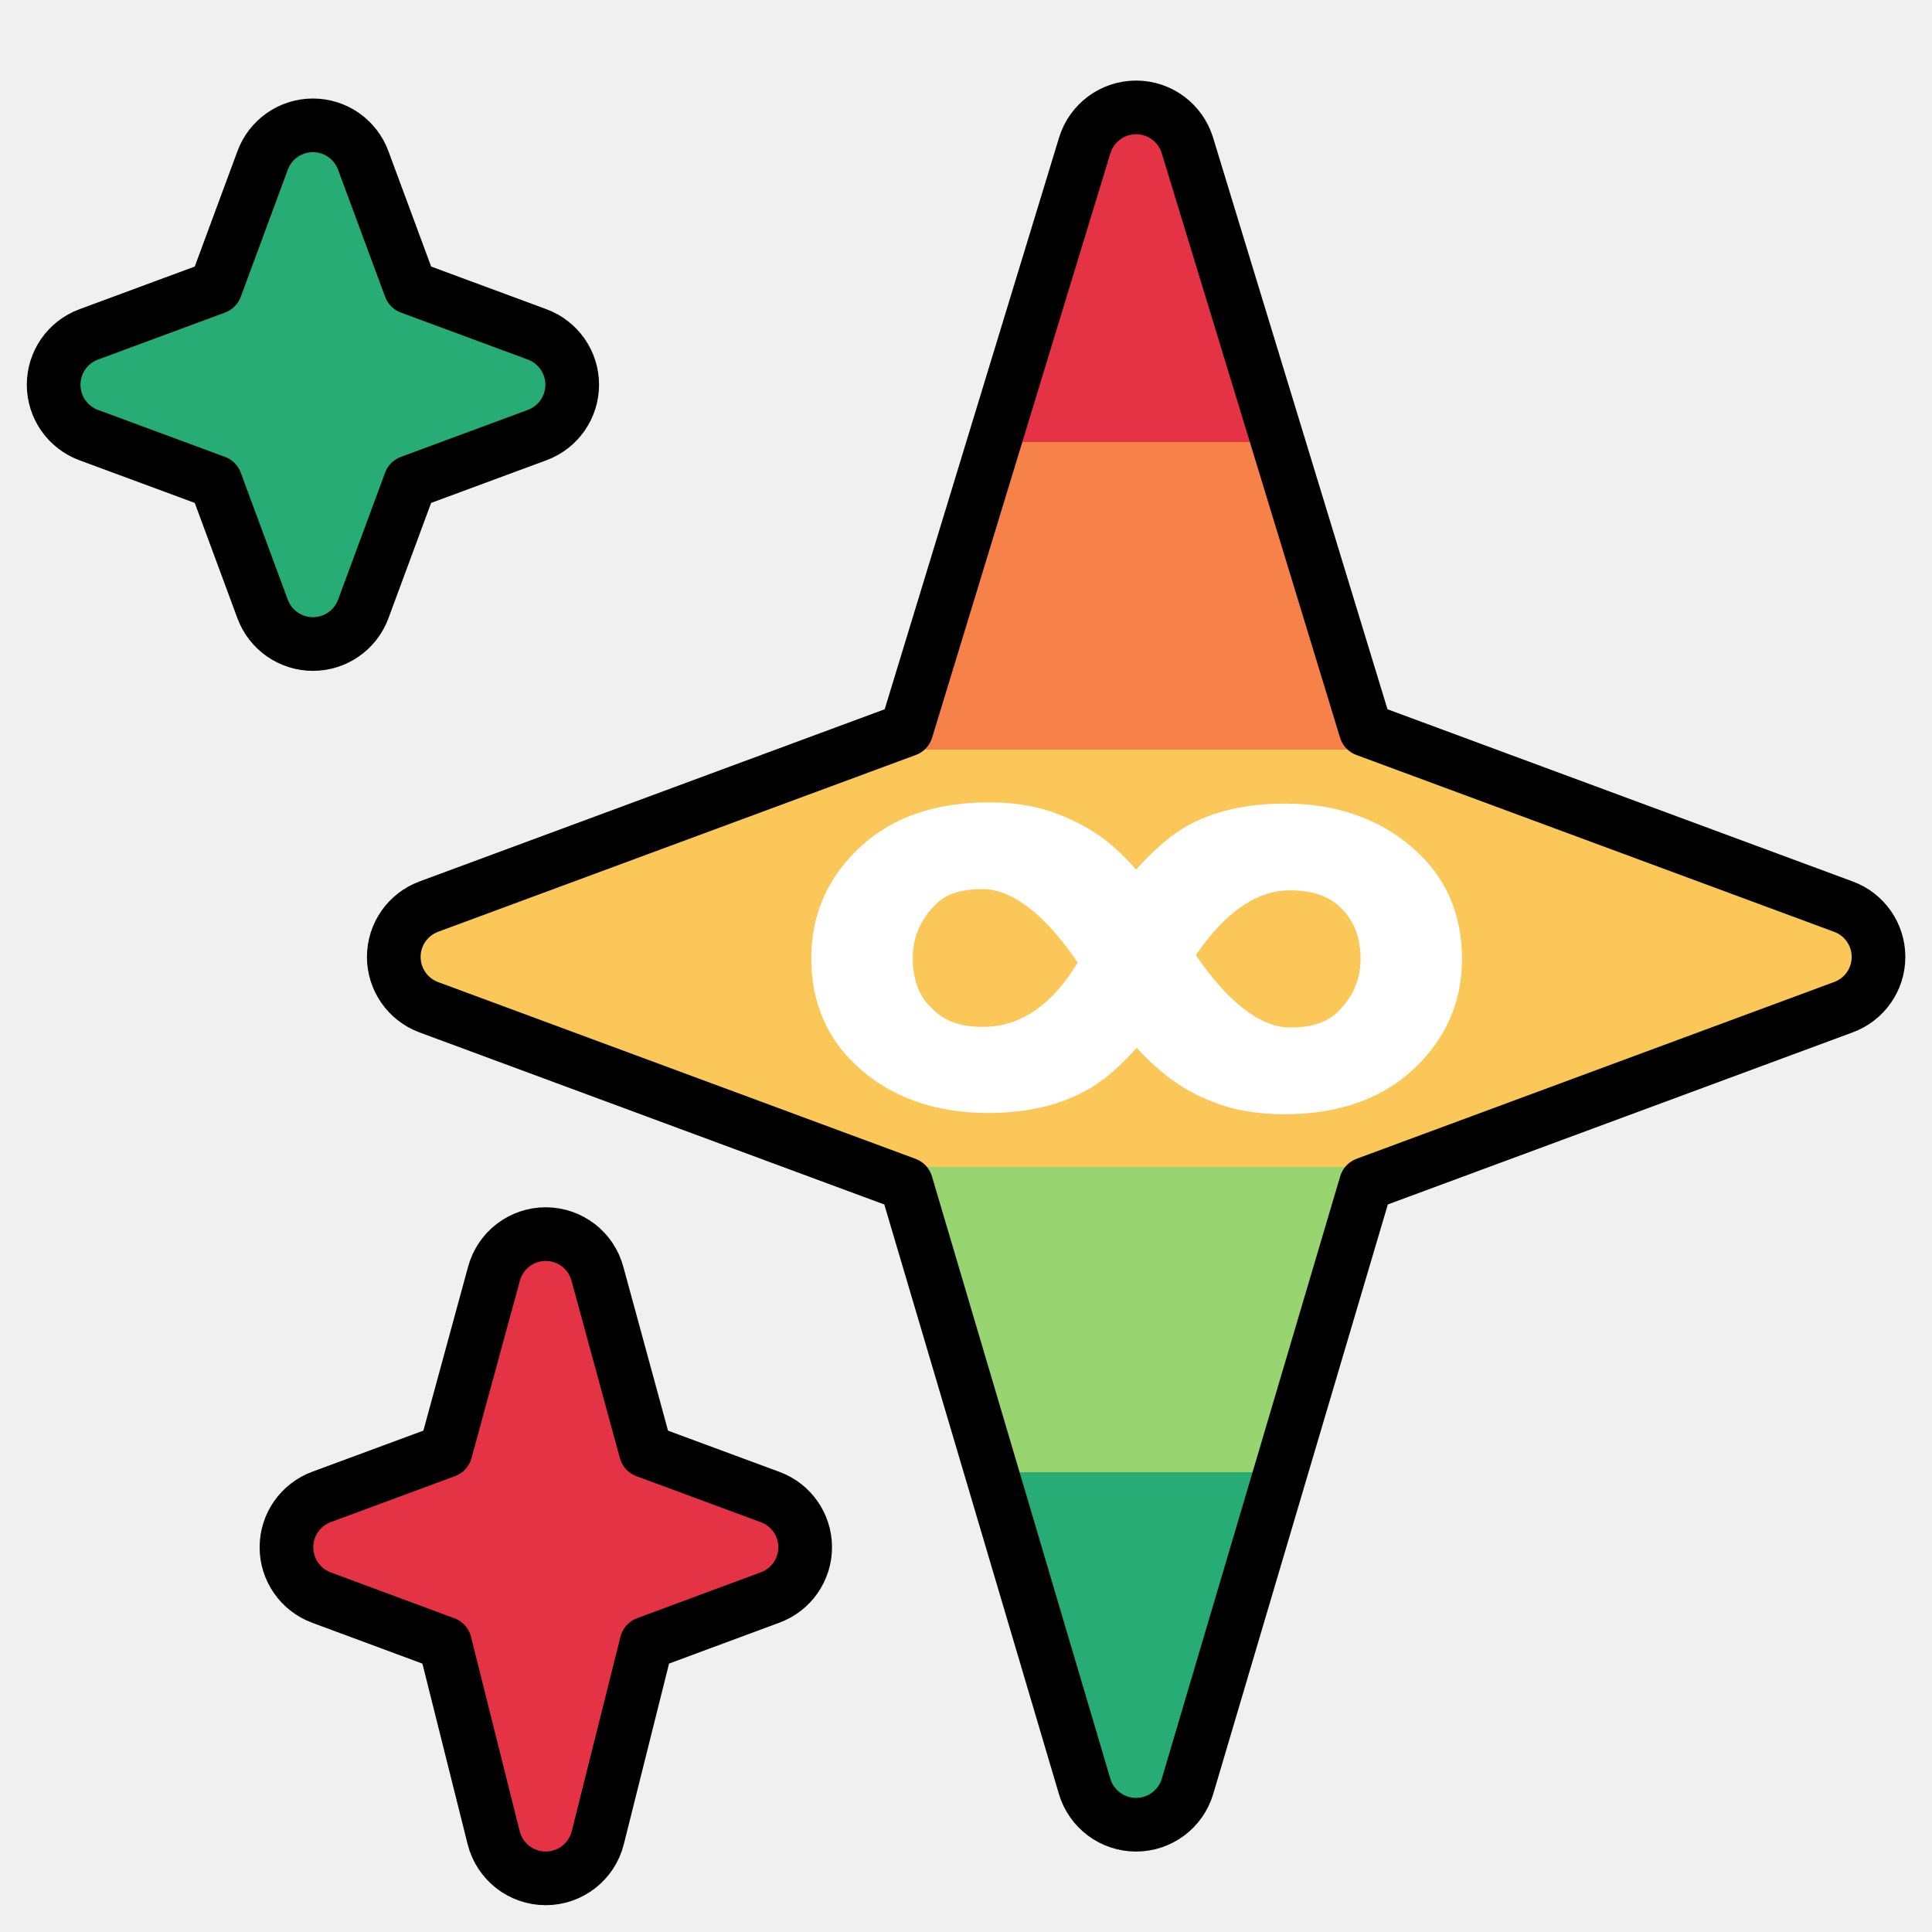
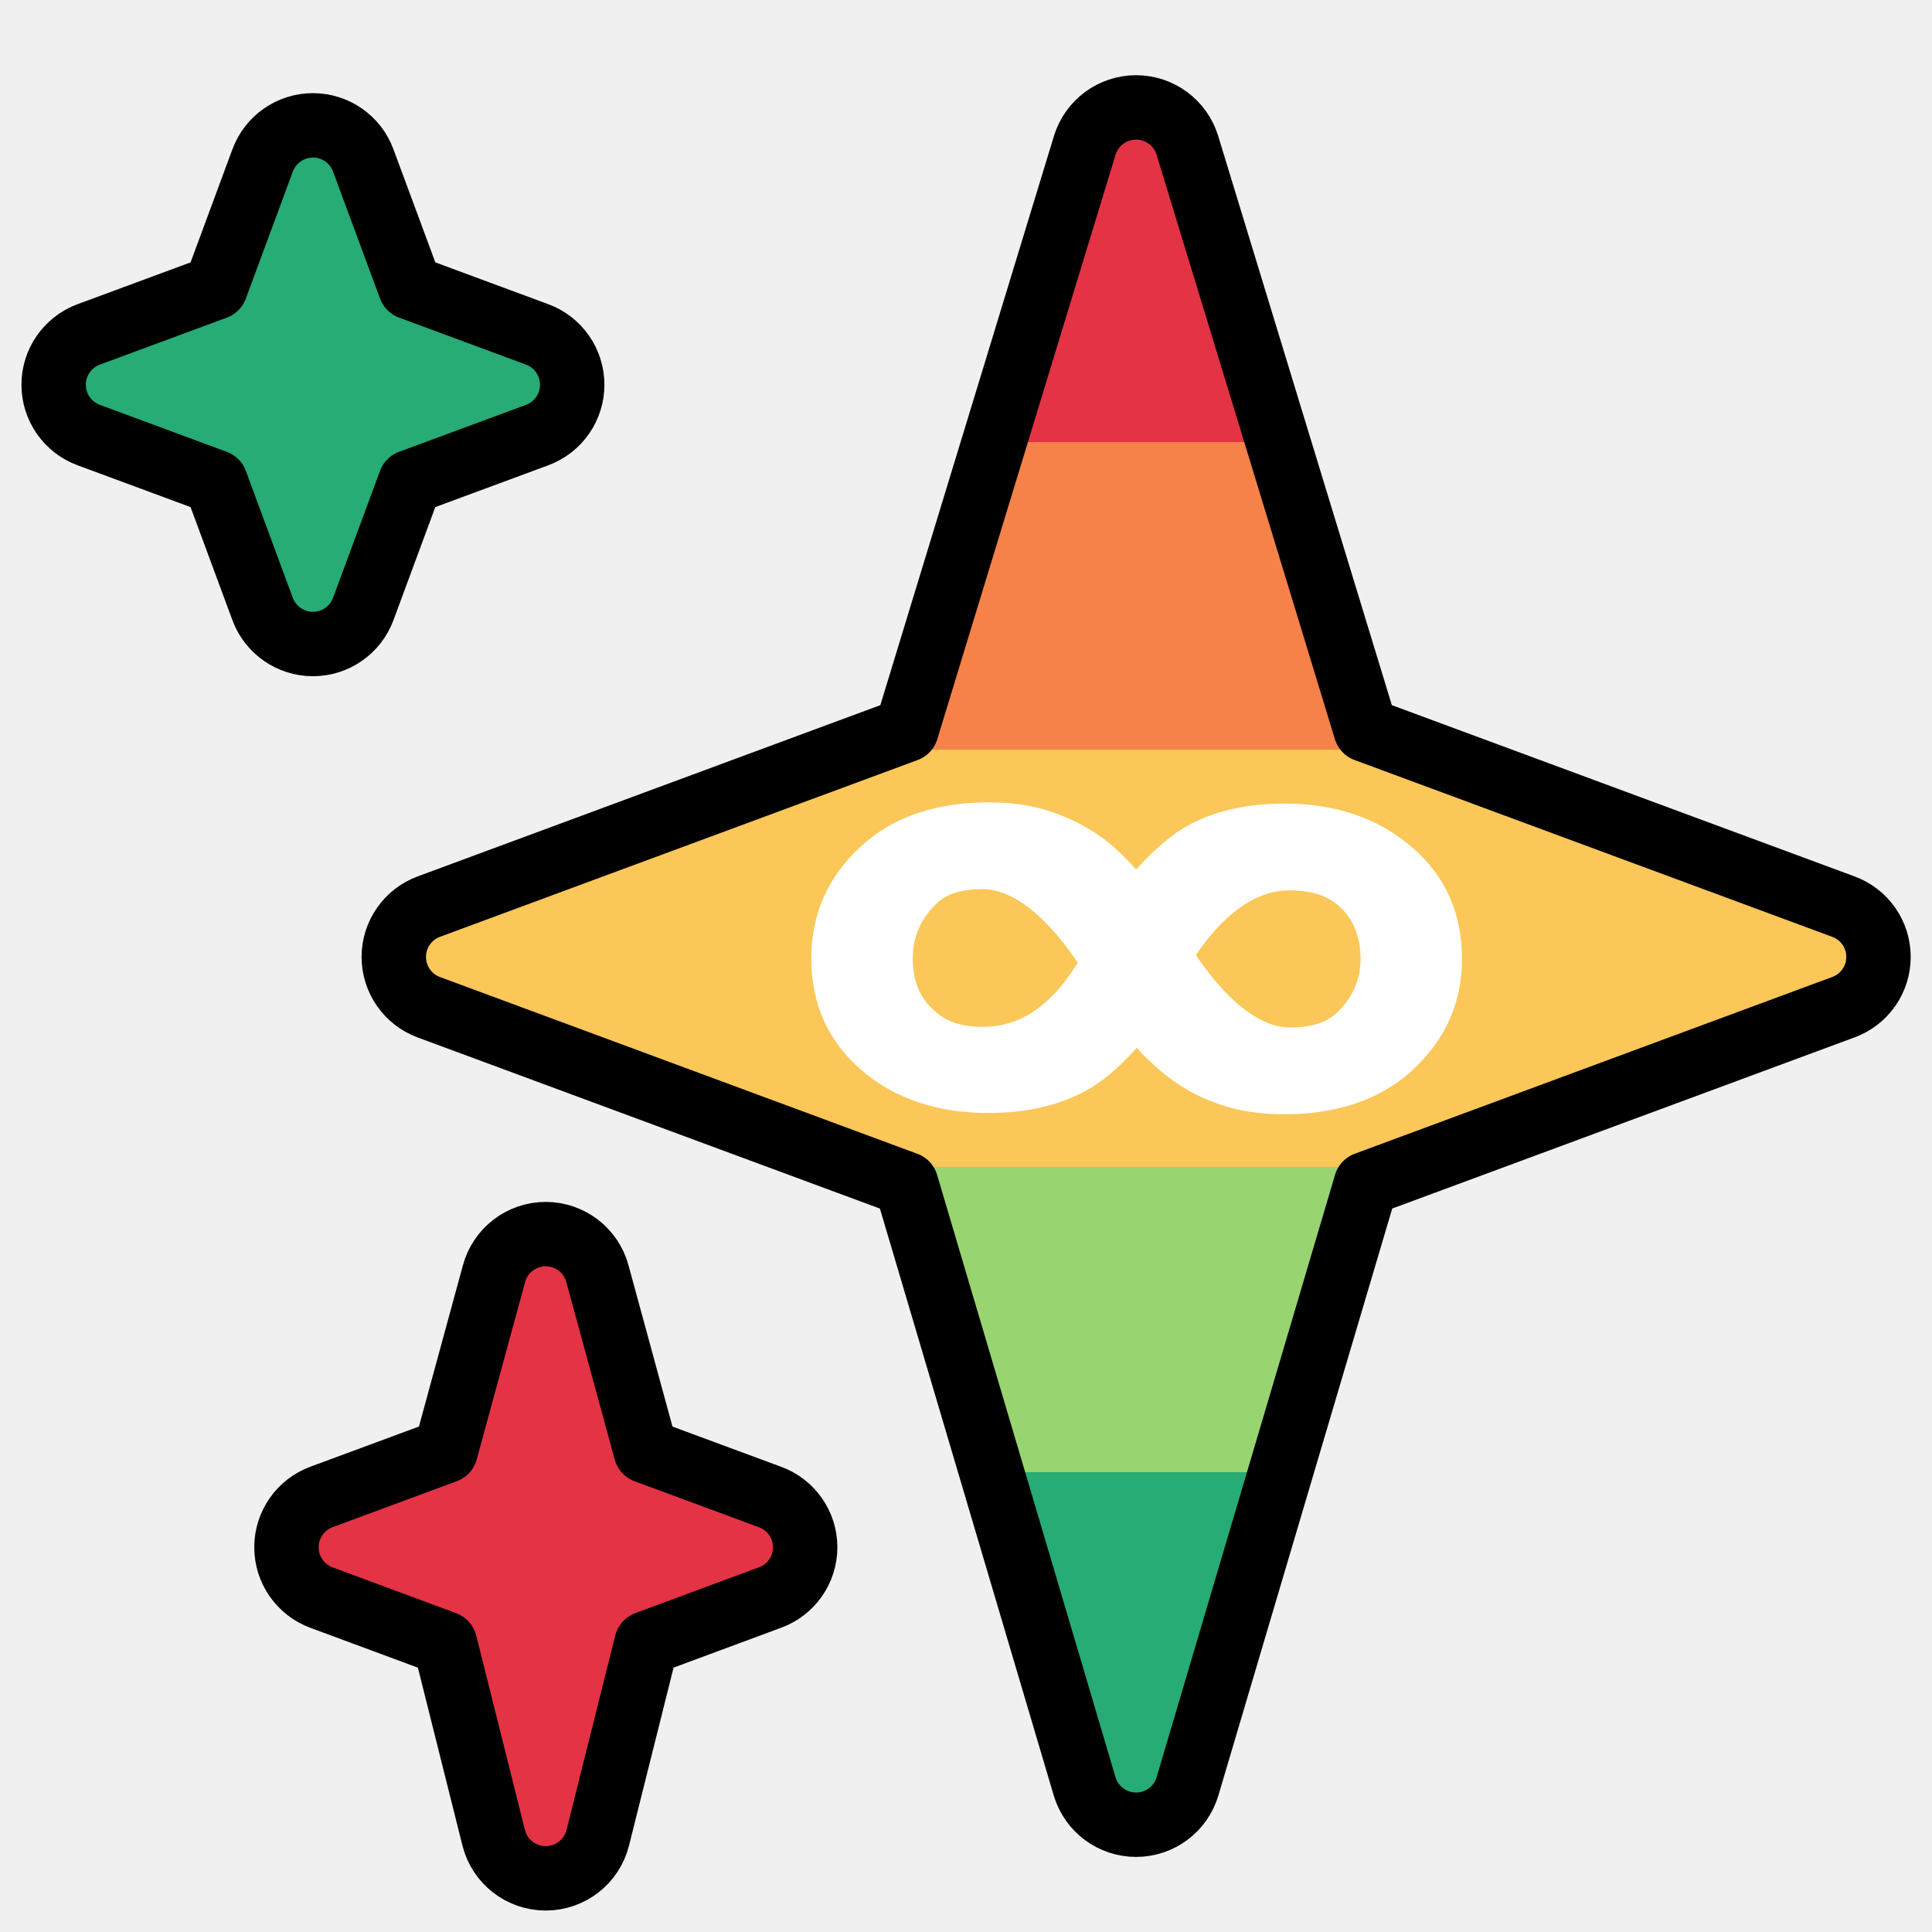
<svg xmlns="http://www.w3.org/2000/svg" viewBox="0 0 36 36">
  <defs>
    <linearGradient id="main" gradientTransform="rotate(90)">
      <stop offset="0%" stop-color="#E43345" />
      <stop offset="20%" stop-color="#E43345" />
      <stop offset="20%" stop-color="#F68249" />
      <stop offset="37.6%" stop-color="#F68249" />
      <stop offset="37.6%" stop-color="#FAC758" />
      <stop offset="61.5%" stop-color="#FAC758" />
      <stop offset="61.5%" stop-color="#98D570" />
      <stop offset="79%" stop-color="#98D570" />
      <stop offset="79%" stop-color="#26AC74" />
      <stop offset="100%" stop-color="#26AC74" />
    </linearGradient>
    <linearGradient id="top">
      <stop stop-color="#26AC74" />
    </linearGradient>
    <linearGradient id="bottom">
      <stop stop-color="#E43345" />
    </linearGradient>
  </defs>
-   <path fill="url('#main')" stroke="#000" stroke-linejoin="round" d="m34.347 16.893-8.899-3.294-3.323-10.891a1 1 0 0 0-1.912 0l-3.322 10.891-8.9 3.294a1 1 0 0 0 0 1.876l8.895 3.293 3.324 11.223a1 1 0 0 0 1.918-.001l3.324-11.223 8.896-3.293a.998.998 0 0 0-.001-1.875z" />
-   <path fill="url('#top')" stroke="#000" stroke-linejoin="round" d="m10.009 6.231-2.364-.875-.876-2.365a.999.999 0 0 0-1.876 0l-.875 2.365-2.365.875a1 1 0 0 0 0 1.876l2.365.875.875 2.365a1 1 0 0 0 1.876 0l.875-2.365 2.365-.875a1 1 0 0 0 0-1.876z" />
-   <path fill="url('#bottom')" stroke="#000" stroke-linejoin="round" d="m14.347 27.894-2.314-.856-.9-3.3a.998.998 0 0 0-1.929-.001l-.9 3.3-2.313.856a1 1 0 0 0 0 1.876l2.301.853.907 3.622a1 1 0 0 0 1.94-.001l.907-3.622 2.301-.853a.997.997 0 0 0 0-1.874z" />
+   <path fill="url('#main')" stroke="#000" stroke-width="1.2" stroke-linejoin="round" d="m34.347 16.893-8.899-3.294-3.323-10.891a1 1 0 0 0-1.912 0l-3.322 10.891-8.9 3.294a1 1 0 0 0 0 1.876l8.895 3.293 3.324 11.223a1 1 0 0 0 1.918-.001l3.324-11.223 8.896-3.293a.998.998 0 0 0-.001-1.875z" />
+   <path fill="url('#top')" stroke="#000" stroke-width="1.2" stroke-linejoin="round" d="m10.009 6.231-2.364-.875-.876-2.365a.999.999 0 0 0-1.876 0l-.875 2.365-2.365.875a1 1 0 0 0 0 1.876l2.365.875.875 2.365a1 1 0 0 0 1.876 0l.875-2.365 2.365-.875a1 1 0 0 0 0-1.876z" />
+   <path fill="url('#bottom')" stroke="#000" stroke-width="1.2" stroke-linejoin="round" d="m14.347 27.894-2.314-.856-.9-3.3a.998.998 0 0 0-1.929-.001l-.9 3.3-2.313.856a1 1 0 0 0 0 1.876l2.301.853.907 3.622a1 1 0 0 0 1.94-.001l.907-3.622 2.301-.853a.997.997 0 0 0 0-1.874z" />
  <text fill="#FFF" stroke="#FFF" style="font: 18px sans-serif; user-select: none;" transform="scale(1 0.75)" x="13.68" y="29.2">
    ∞
  </text>
</svg>
